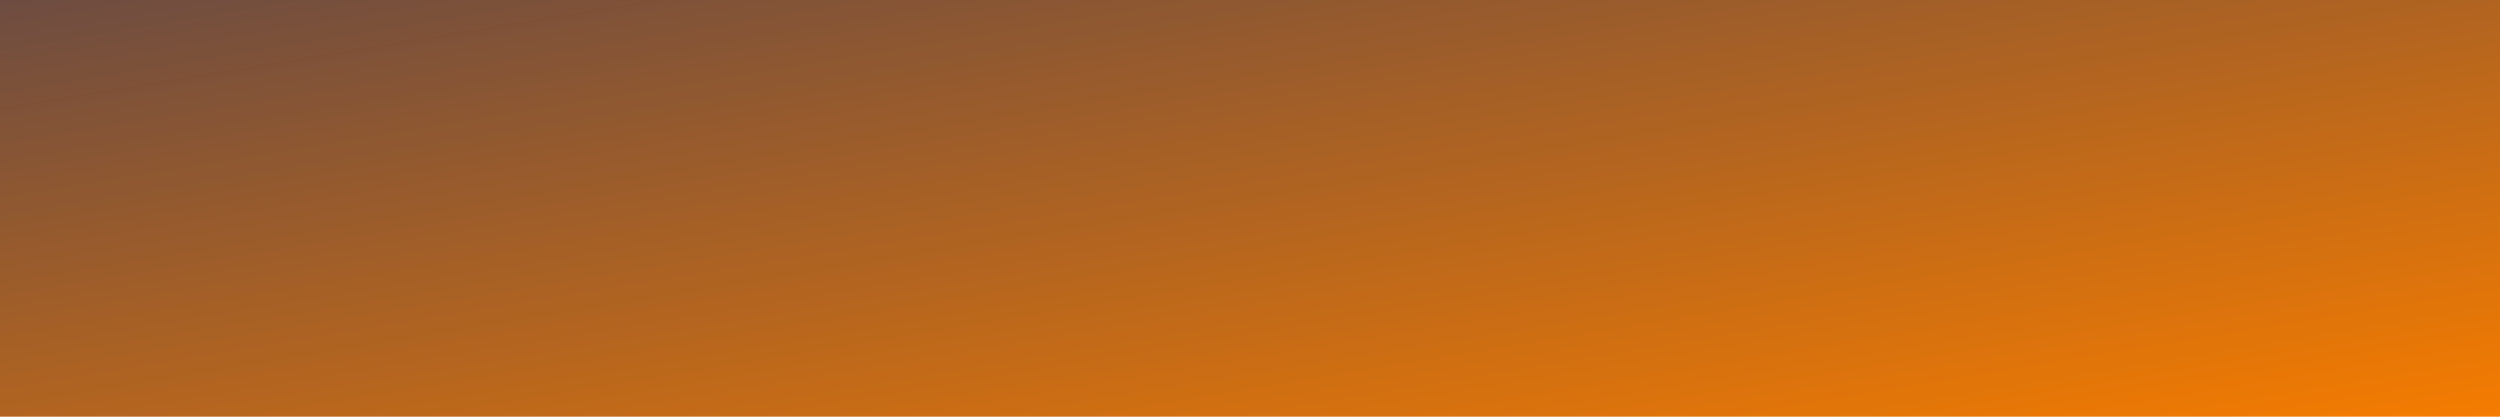
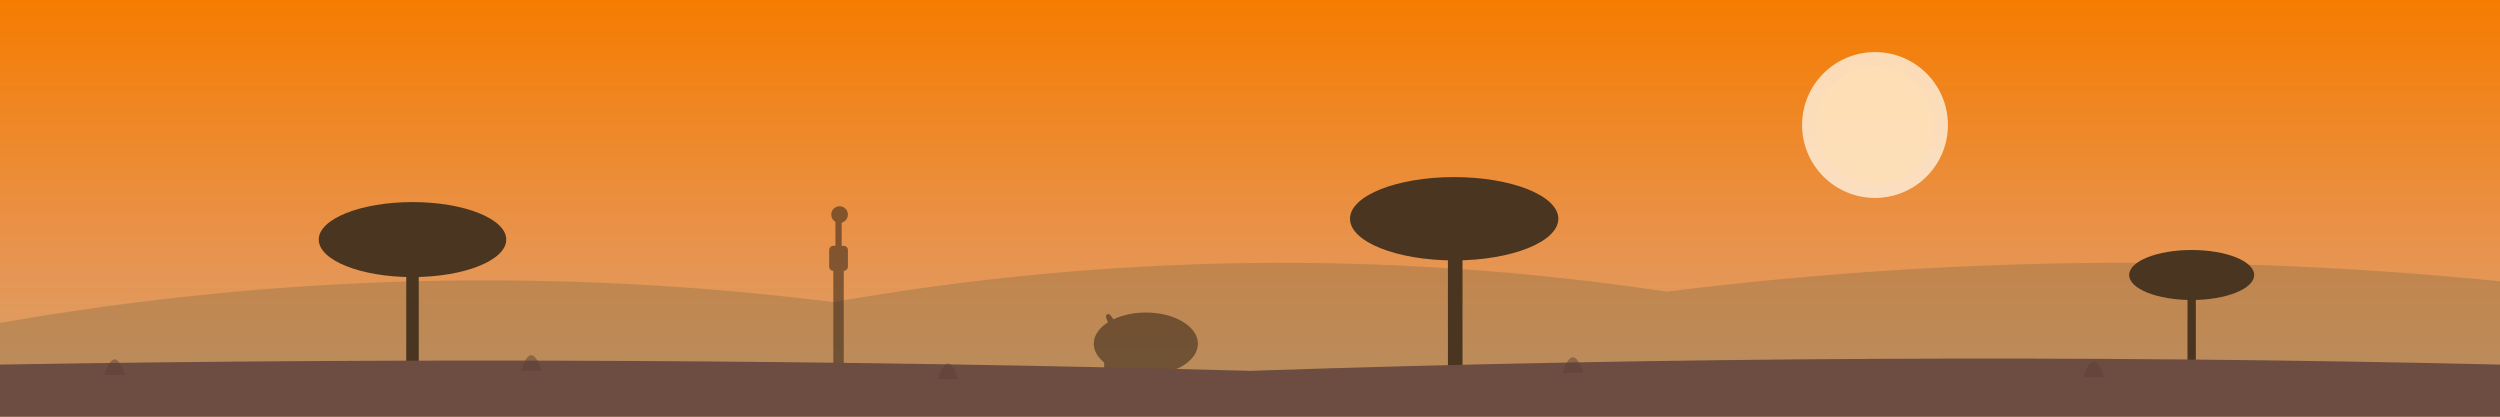
<svg xmlns="http://www.w3.org/2000/svg" width="1200" height="200" viewBox="0 0 1200 200">
  <defs>
-     <linearGradient id="g" x1="0%" y1="0%" x2="100%" y2="100%">
-       <stop offset="0%" stop-color="#6d4c41" />
-       <stop offset="100%" stop-color="#f57c00" />
+     <linearGradient id="sky" x1="0%" y1="0%" x2="0%" y2="100%">
+       <stop offset="0%" stop-color="#f57c00" />
+       <stop offset="60%" stop-color="#e8934e" />
+       <stop offset="100%" stop-color="#d4a574" />
    </linearGradient>
  </defs>
-   <rect width="1200" height="200" fill="url(#g)" />
+   <rect width="1200" height="200" fill="url(#sky)" />
+   <circle cx="900" cy="60" r="35" fill="#fff3e0" opacity="0.8" />
+   <circle cx="900" cy="60" r="28" fill="#ffe0b2" opacity="0.6" />
+   <path d="M0 155 Q200 120 400 145 Q600 110 800 140 Q1000 115 1200 135 L1200 200 L0 200Z" fill="#8b6f47" opacity="0.4" />
+   <g fill="#4a3520">
+     <rect x="195" y="120" width="6" height="60" />
+     <ellipse cx="198" cy="115" rx="45" ry="18" />
+     <rect x="695" y="110" width="7" height="70" />
+     <ellipse cx="698" cy="105" rx="50" ry="20" />
+     <rect x="1050" y="135" width="4" height="40" />
+     <ellipse cx="1052" cy="132" rx="30" ry="12" />
+   </g>
+   <g fill="#3d2b1a" opacity="0.6">
+     <rect x="400" y="125" width="5" height="55" />
+     <rect x="398" y="118" width="9" height="12" rx="2" />
+     <rect x="401" y="105" width="3" height="15" />
+     <circle cx="403" cy="103" r="4" />
+     <ellipse cx="550" cy="165" rx="25" ry="15" />
+     <rect x="530" y="165" width="6" height="15" />
+     <rect x="558" y="165" width="6" height="15" />
+     <ellipse cx="540" cy="158" rx="8" ry="6" />
+     <path d="M535 156 Q530 148 533 155" stroke="#3d2b1a" fill="none" stroke-width="2" />
+   </g>
+   <path d="M0 175 Q300 170 600 178 Q900 168 1200 175 L1200 200 L0 200Z" fill="#6d4c41" />
+   <g fill="#5d4037" opacity="0.5">
+     <path d="M50 180 Q55 165 60 180" />
+     <path d="M250 178 Q255 163 260 178" />
+     <path d="M450 182 Q455 167 460 182" />
+     <path d="M750 179 Q755 164 760 179" />
+     <path d="M1000 181 Q1005 166 1010 181" />
+   </g>
</svg>
